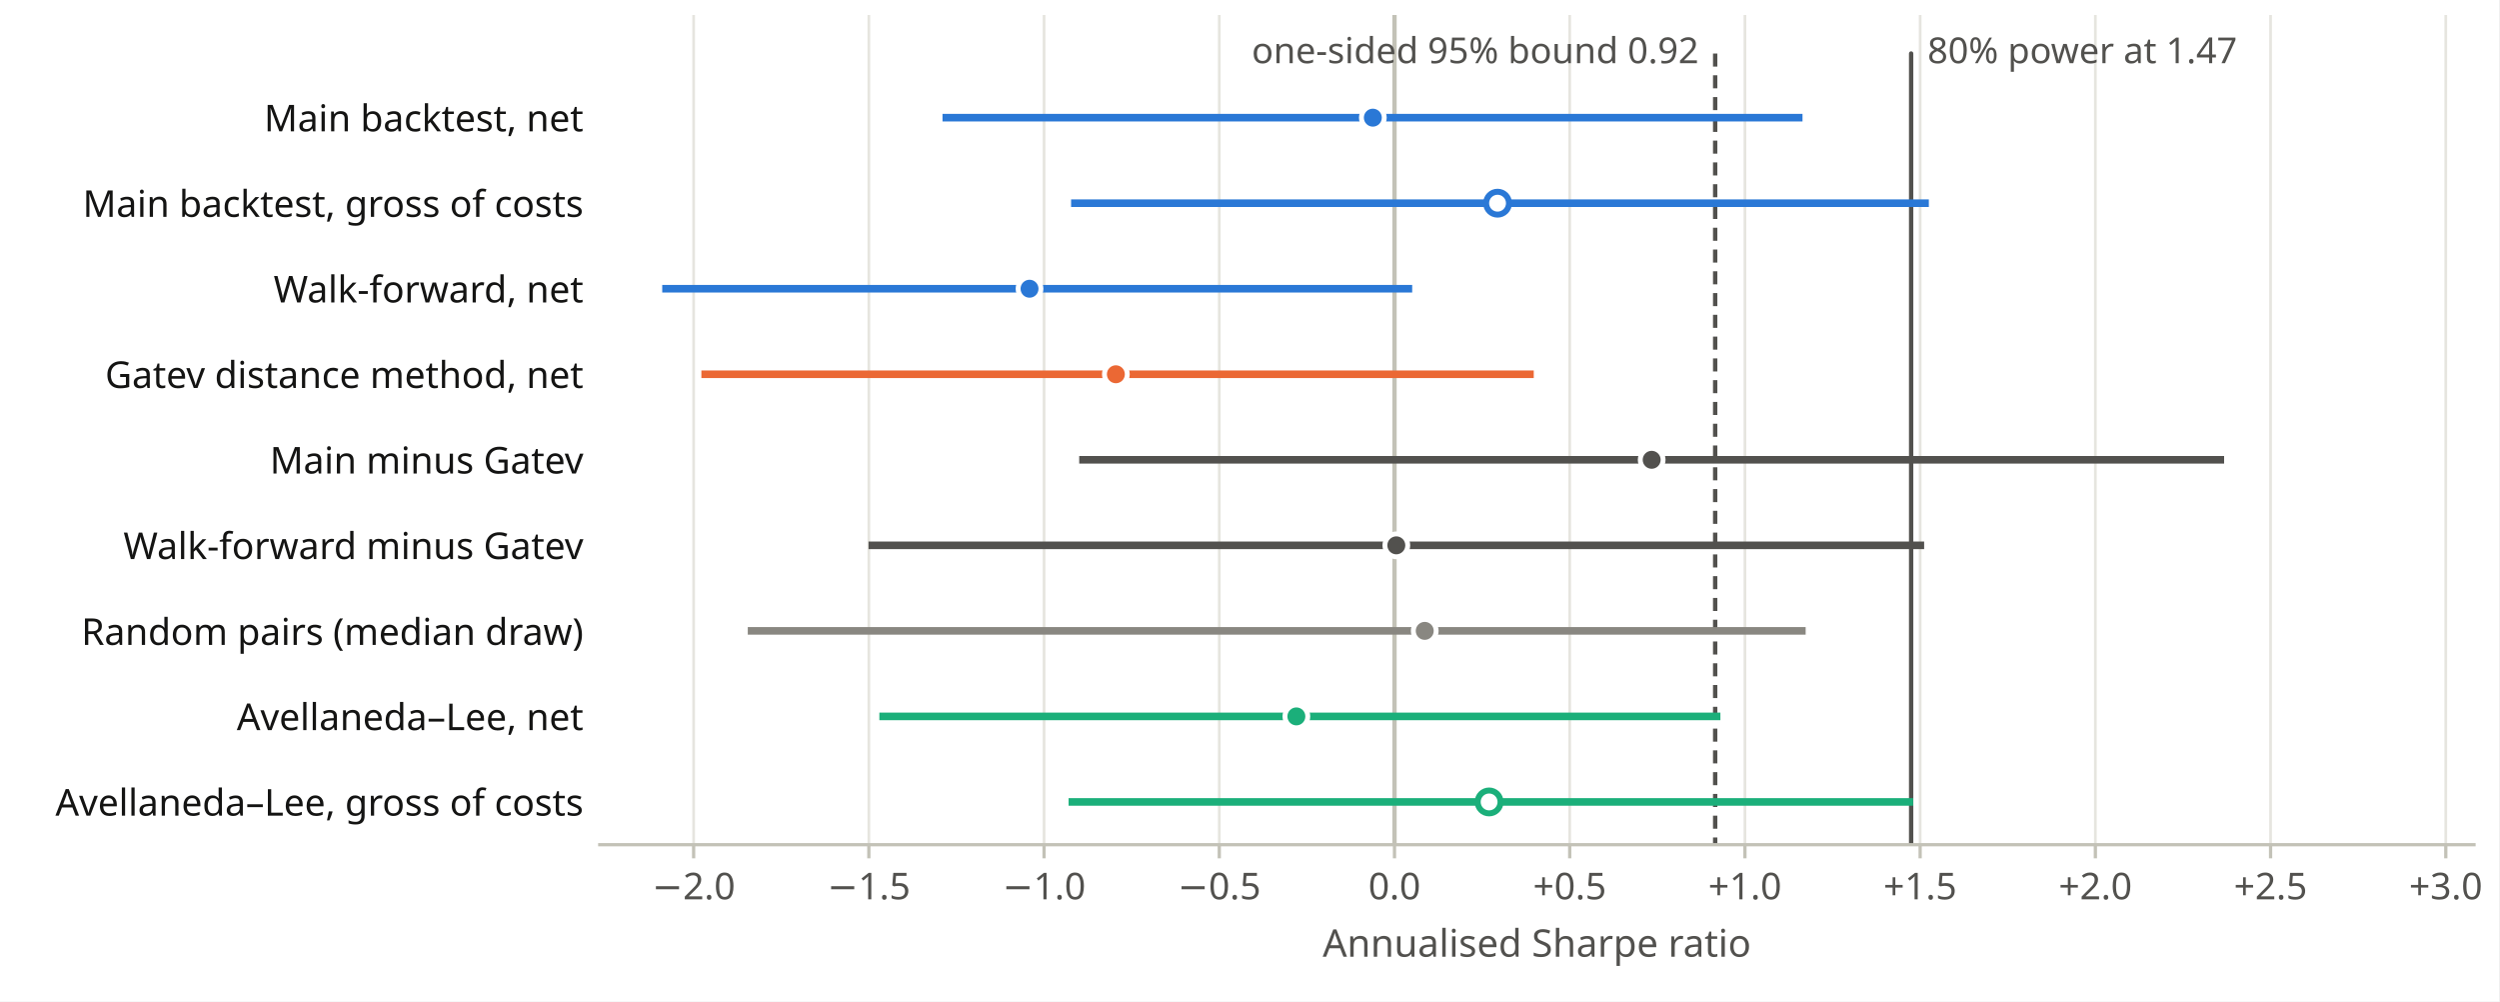
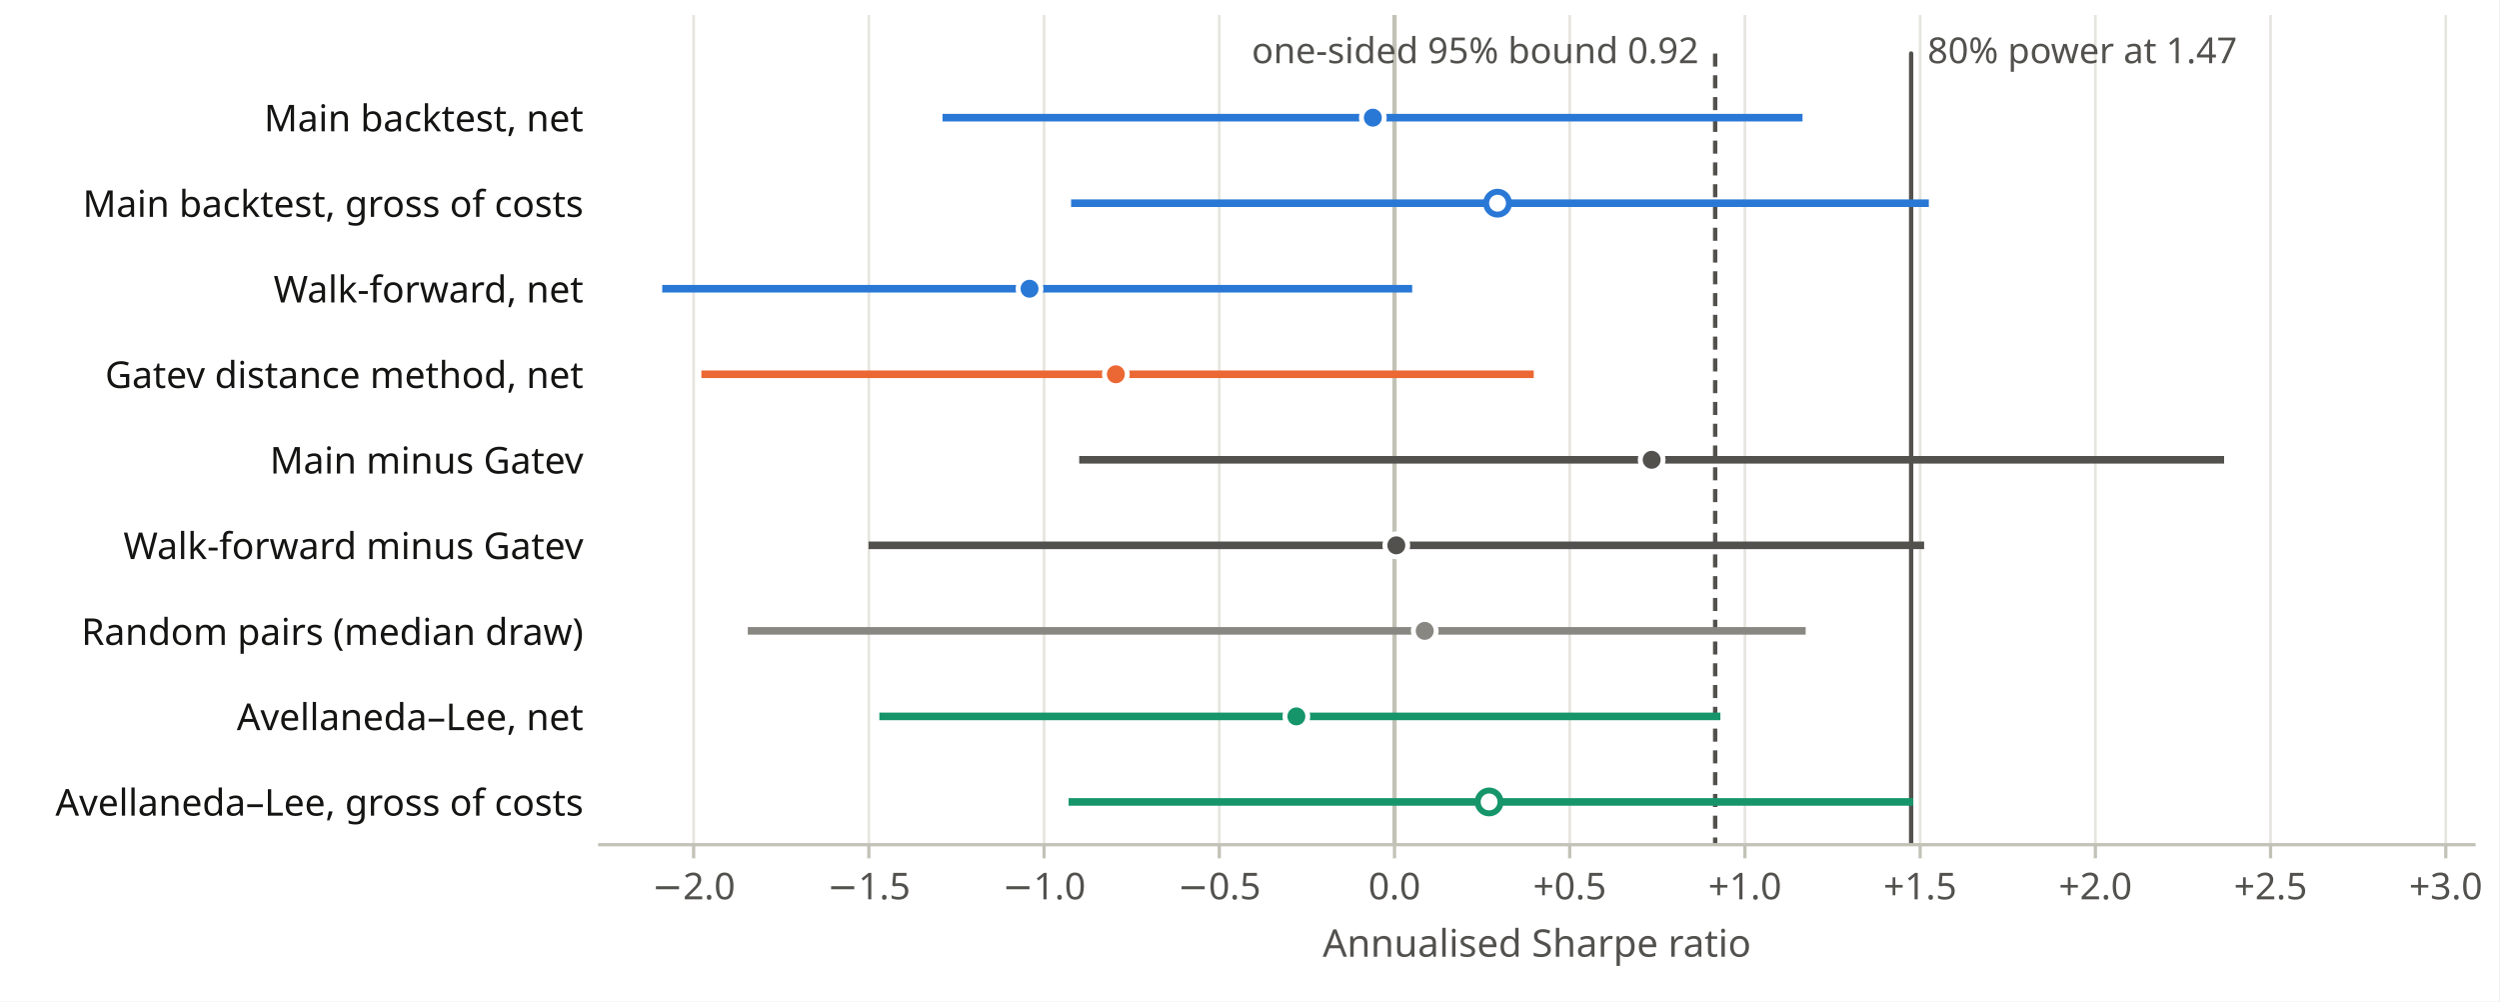
<svg xmlns="http://www.w3.org/2000/svg" xmlns:xlink="http://www.w3.org/1999/xlink" width="459.213pt" height="183.96pt" viewBox="0 0 459.213 183.96" version="1.1">
  <defs>
    <style type="text/css">*{stroke-linejoin: round; stroke-linecap: butt}</style>
  </defs>
  <g id="figure_1">
    <g id="patch_1">
      <path d="M 0 183.96 L 459.213 183.96 L 459.213 0 L 0 0 z " style="fill: #ffffff" />
    </g>
    <g id="axes_1">
      <g id="patch_2">
        <path d="M 110.211 155.16 L 454.62 155.16 L 454.62 2.759 L 110.211 2.759 z " style="fill: #ffffff" />
      </g>
      <g id="matplotlib.axis_1">
        <g id="xtick_1">
          <g id="line2d_1">
            <path d="M 127.461 155.16 L 127.461 2.759 " clip-path="url(#p9695728dd2)" style="fill: none; stroke: #e6e5df; stroke-width: 0.5; stroke-linecap: round" />
          </g>
          <g id="line2d_2">
            <defs>
              <path id="m30e6e8c478" d="M 0 0 L 0 2.5 " style="stroke: #c3c2b7; stroke-width: 0.6" />
            </defs>
            <g>
              <use xlink:href="#m30e6e8c478" x="127.461" y="155.16" style="fill: #c3c2b7; stroke: #c3c2b7; stroke-width: 0.6" />
            </g>
          </g>
          <g id="text_1">
            <text style="font-size: 6.8px; font-family: 'IBM Plex Sans'; text-anchor: middle; fill: #52514e" x="127.461" y="165.192" transform="rotate(-0 127.4611 165.192)">−2.0</text>
          </g>
        </g>
        <g id="xtick_2">
          <g id="line2d_3">
            <path d="M 159.659 155.16 L 159.659 2.759 " clip-path="url(#p9695728dd2)" style="fill: none; stroke: #e6e5df; stroke-width: 0.5; stroke-linecap: round" />
          </g>
          <g id="line2d_4">
            <g>
              <use xlink:href="#m30e6e8c478" x="159.659" y="155.16" style="fill: #c3c2b7; stroke: #c3c2b7; stroke-width: 0.6" />
            </g>
          </g>
          <g id="text_2">
            <text style="font-size: 6.8px; font-family: 'IBM Plex Sans'; text-anchor: middle; fill: #52514e" x="159.659" y="165.192" transform="rotate(-0 159.6585 165.192)">−1.5</text>
          </g>
        </g>
        <g id="xtick_3">
          <g id="line2d_5">
            <path d="M 191.856 155.16 L 191.856 2.759 " clip-path="url(#p9695728dd2)" style="fill: none; stroke: #e6e5df; stroke-width: 0.5; stroke-linecap: round" />
          </g>
          <g id="line2d_6">
            <g>
              <use xlink:href="#m30e6e8c478" x="191.856" y="155.16" style="fill: #c3c2b7; stroke: #c3c2b7; stroke-width: 0.6" />
            </g>
          </g>
          <g id="text_3">
            <text style="font-size: 6.8px; font-family: 'IBM Plex Sans'; text-anchor: middle; fill: #52514e" x="191.856" y="165.192" transform="rotate(-0 191.856 165.192)">−1.0</text>
          </g>
        </g>
        <g id="xtick_4">
          <g id="line2d_7">
            <path d="M 224.053 155.16 L 224.053 2.759 " clip-path="url(#p9695728dd2)" style="fill: none; stroke: #e6e5df; stroke-width: 0.5; stroke-linecap: round" />
          </g>
          <g id="line2d_8">
            <g>
              <use xlink:href="#m30e6e8c478" x="224.053" y="155.16" style="fill: #c3c2b7; stroke: #c3c2b7; stroke-width: 0.6" />
            </g>
          </g>
          <g id="text_4">
            <text style="font-size: 6.8px; font-family: 'IBM Plex Sans'; text-anchor: middle; fill: #52514e" x="224.053" y="165.192" transform="rotate(-0 224.0534 165.192)">−0.5</text>
          </g>
        </g>
        <g id="xtick_5">
          <g id="line2d_9">
            <path d="M 256.251 155.16 L 256.251 2.759 " clip-path="url(#p9695728dd2)" style="fill: none; stroke: #e6e5df; stroke-width: 0.5; stroke-linecap: round" />
          </g>
          <g id="line2d_10">
            <g>
              <use xlink:href="#m30e6e8c478" x="256.251" y="155.16" style="fill: #c3c2b7; stroke: #c3c2b7; stroke-width: 0.6" />
            </g>
          </g>
          <g id="text_5">
            <text style="font-size: 6.8px; font-family: 'IBM Plex Sans'; text-anchor: middle; fill: #52514e" x="256.251" y="165.192" transform="rotate(-0 256.2508 165.192)">0.0</text>
          </g>
        </g>
        <g id="xtick_6">
          <g id="line2d_11">
            <path d="M 288.448 155.16 L 288.448 2.759 " clip-path="url(#p9695728dd2)" style="fill: none; stroke: #e6e5df; stroke-width: 0.5; stroke-linecap: round" />
          </g>
          <g id="line2d_12">
            <g>
              <use xlink:href="#m30e6e8c478" x="288.448" y="155.16" style="fill: #c3c2b7; stroke: #c3c2b7; stroke-width: 0.6" />
            </g>
          </g>
          <g id="text_6">
            <text style="font-size: 6.8px; font-family: 'IBM Plex Sans'; text-anchor: middle; fill: #52514e" x="288.448" y="165.192" transform="rotate(-0 288.4483 165.192)">+0.5</text>
          </g>
        </g>
        <g id="xtick_7">
          <g id="line2d_13">
            <path d="M 320.646 155.16 L 320.646 2.759 " clip-path="url(#p9695728dd2)" style="fill: none; stroke: #e6e5df; stroke-width: 0.5; stroke-linecap: round" />
          </g>
          <g id="line2d_14">
            <g>
              <use xlink:href="#m30e6e8c478" x="320.646" y="155.16" style="fill: #c3c2b7; stroke: #c3c2b7; stroke-width: 0.6" />
            </g>
          </g>
          <g id="text_7">
            <text style="font-size: 6.8px; font-family: 'IBM Plex Sans'; text-anchor: middle; fill: #52514e" x="320.646" y="165.192" transform="rotate(-0 320.6457 165.192)">+1.0</text>
          </g>
        </g>
        <g id="xtick_8">
          <g id="line2d_15">
            <path d="M 352.843 155.16 L 352.843 2.759 " clip-path="url(#p9695728dd2)" style="fill: none; stroke: #e6e5df; stroke-width: 0.5; stroke-linecap: round" />
          </g>
          <g id="line2d_16">
            <g>
              <use xlink:href="#m30e6e8c478" x="352.843" y="155.16" style="fill: #c3c2b7; stroke: #c3c2b7; stroke-width: 0.6" />
            </g>
          </g>
          <g id="text_8">
            <text style="font-size: 6.8px; font-family: 'IBM Plex Sans'; text-anchor: middle; fill: #52514e" x="352.843" y="165.192" transform="rotate(-0 352.8431 165.192)">+1.5</text>
          </g>
        </g>
        <g id="xtick_9">
          <g id="line2d_17">
            <path d="M 385.041 155.16 L 385.041 2.759 " clip-path="url(#p9695728dd2)" style="fill: none; stroke: #e6e5df; stroke-width: 0.5; stroke-linecap: round" />
          </g>
          <g id="line2d_18">
            <g>
              <use xlink:href="#m30e6e8c478" x="385.041" y="155.16" style="fill: #c3c2b7; stroke: #c3c2b7; stroke-width: 0.6" />
            </g>
          </g>
          <g id="text_9">
            <text style="font-size: 6.8px; font-family: 'IBM Plex Sans'; text-anchor: middle; fill: #52514e" x="385.041" y="165.192" transform="rotate(-0 385.0405 165.192)">+2.0</text>
          </g>
        </g>
        <g id="xtick_10">
          <g id="line2d_19">
            <path d="M 417.238 155.16 L 417.238 2.759 " clip-path="url(#p9695728dd2)" style="fill: none; stroke: #e6e5df; stroke-width: 0.5; stroke-linecap: round" />
          </g>
          <g id="line2d_20">
            <g>
              <use xlink:href="#m30e6e8c478" x="417.238" y="155.16" style="fill: #c3c2b7; stroke: #c3c2b7; stroke-width: 0.6" />
            </g>
          </g>
          <g id="text_10">
            <text style="font-size: 6.8px; font-family: 'IBM Plex Sans'; text-anchor: middle; fill: #52514e" x="417.238" y="165.192" transform="rotate(-0 417.238 165.192)">+2.5</text>
          </g>
        </g>
        <g id="xtick_11">
          <g id="line2d_21">
            <path d="M 449.435 155.16 L 449.435 2.759 " clip-path="url(#p9695728dd2)" style="fill: none; stroke: #e6e5df; stroke-width: 0.5; stroke-linecap: round" />
          </g>
          <g id="line2d_22">
            <g>
              <use xlink:href="#m30e6e8c478" x="449.435" y="155.16" style="fill: #c3c2b7; stroke: #c3c2b7; stroke-width: 0.6" />
            </g>
          </g>
          <g id="text_11">
            <text style="font-size: 6.8px; font-family: 'IBM Plex Sans'; text-anchor: middle; fill: #52514e" x="449.435" y="165.192" transform="rotate(-0 449.4354 165.192)">+3.0</text>
          </g>
        </g>
        <g id="text_12">
          <text style="font-size: 7px; font-family: 'IBM Plex Sans'; text-anchor: middle; fill: #52514e" x="282.416" y="175.732" transform="rotate(-0 282.4157 175.732)">Annualised Sharpe ratio</text>
        </g>
      </g>
      <g id="matplotlib.axis_2">
        <g id="ytick_1">
          <g id="line2d_23" />
          <g id="text_13">
            <text style="font-size: 6.8px; font-family: 'IBM Plex Sans'; text-anchor: end; fill: #141413" x="107.211" y="24.129" transform="rotate(-0 107.211 24.12908)">Main backtest, net</text>
          </g>
        </g>
        <g id="ytick_2">
          <g id="line2d_24" />
          <g id="text_14">
            <text style="font-size: 6.8px; font-family: 'IBM Plex Sans'; text-anchor: end; fill: #141413" x="107.211" y="39.84" transform="rotate(-0 107.211 39.84049)">Main backtest, gross of costs</text>
          </g>
        </g>
        <g id="ytick_3">
          <g id="line2d_25" />
          <g id="text_15">
            <text style="font-size: 6.8px; font-family: 'IBM Plex Sans'; text-anchor: end; fill: #141413" x="107.211" y="55.552" transform="rotate(-0 107.211 55.55189)">Walk-forward, net</text>
          </g>
        </g>
        <g id="ytick_4">
          <g id="line2d_26" />
          <g id="text_16">
            <text style="font-size: 6.8px; font-family: 'IBM Plex Sans'; text-anchor: end; fill: #141413" x="107.211" y="71.263" transform="rotate(-0 107.211 71.26329)">Gatev distance method, net</text>
          </g>
        </g>
        <g id="ytick_5">
          <g id="line2d_27" />
          <g id="text_17">
            <text style="font-size: 6.8px; font-family: 'IBM Plex Sans'; text-anchor: end; fill: #141413" x="107.211" y="86.975" transform="rotate(-0 107.211 86.97469)">Main minus Gatev</text>
          </g>
        </g>
        <g id="ytick_6">
          <g id="line2d_28" />
          <g id="text_18">
            <text style="font-size: 6.8px; font-family: 'IBM Plex Sans'; text-anchor: end; fill: #141413" x="107.211" y="102.686" transform="rotate(-0 107.211 102.6861)">Walk-forward minus Gatev</text>
          </g>
        </g>
        <g id="ytick_7">
          <g id="line2d_29" />
          <g id="text_19">
            <text style="font-size: 6.8px; font-family: 'IBM Plex Sans'; text-anchor: end; fill: #141413" x="107.211" y="118.465" transform="rotate(-0 107.211 118.4655)">Random pairs (median draw)</text>
          </g>
        </g>
        <g id="ytick_8">
          <g id="line2d_30" />
          <g id="text_20">
            <text style="font-size: 6.8px; font-family: 'IBM Plex Sans'; text-anchor: end; fill: #141413" x="107.211" y="134.109" transform="rotate(-0 107.211 134.1089)">Avellaneda–Lee, net</text>
          </g>
        </g>
        <g id="ytick_9">
          <g id="line2d_31" />
          <g id="text_21">
            <text style="font-size: 6.8px; font-family: 'IBM Plex Sans'; text-anchor: end; fill: #141413" x="107.211" y="149.82" transform="rotate(-0 107.211 149.8203)">Avellaneda–Lee, gross of costs</text>
          </g>
        </g>
      </g>
      <g id="line2d_32">
        <path d="M 256.251 155.16 L 256.251 2.759 " clip-path="url(#p9695728dd2)" style="fill: none; stroke: #c3c2b7; stroke-width: 0.8; stroke-linecap: round" />
      </g>
      <g id="line2d_33">
        <path d="M 315.179 9.83 L 315.179 155.16 " clip-path="url(#p9695728dd2)" style="fill: none; stroke-dasharray: 2.4,1.6; stroke-dashoffset: 0; stroke: #52514e; stroke-width: 0.8" />
      </g>
      <g id="line2d_34">
        <path d="M 351.188 9.83 L 351.188 155.16 " clip-path="url(#p9695728dd2)" style="fill: none; stroke: #52514e; stroke-width: 0.8; stroke-linecap: round" />
      </g>
      <g id="patch_3">
        <path d="M 110.211 155.16 L 454.62 155.16 " style="fill: none; stroke: #c3c2b7; stroke-width: 0.6; stroke-linejoin: miter; stroke-linecap: square" />
      </g>
      <g id="line2d_35">
        <path d="M 173.194 21.613 L 331.226 21.613 " clip-path="url(#p9695728dd2)" style="fill: none; stroke: #2a78d6; stroke-width: 1.4" />
      </g>
      <g id="line2d_36">
        <path d="M 196.821 37.324 L 354.44 37.324 " clip-path="url(#p9695728dd2)" style="fill: none; stroke: #2a78d6; stroke-width: 1.4" />
      </g>
      <g id="line2d_37">
        <path d="M 121.691 53.036 L 259.503 53.036 " clip-path="url(#p9695728dd2)" style="fill: none; stroke: #2a78d6; stroke-width: 1.4" />
      </g>
      <g id="line2d_38">
        <path d="M 128.884 68.747 L 281.841 68.747 " clip-path="url(#p9695728dd2)" style="fill: none; stroke: #eb6834; stroke-width: 1.4" />
      </g>
      <g id="line2d_39">
        <path d="M 198.315 84.459 L 408.699 84.459 " clip-path="url(#p9695728dd2)" style="fill: none; stroke: #52514e; stroke-width: 1.4" />
      </g>
      <g id="line2d_40">
        <path d="M 159.601 100.17 L 353.577 100.17 " clip-path="url(#p9695728dd2)" style="fill: none; stroke: #52514e; stroke-width: 1.4" />
      </g>
      <g id="line2d_41">
        <path d="M 137.41 115.881 L 331.805 115.881 " clip-path="url(#p9695728dd2)" style="fill: none; stroke: #898781; stroke-width: 1.4" />
      </g>
      <g id="line2d_42">
-         <path d="M 161.59 131.593 L 316.138 131.593 " clip-path="url(#p9695728dd2)" style="fill: none; stroke: #1baf7a; stroke-width: 1.4" />
+         <path d="M 161.59 131.593 L 316.138 131.593 " clip-path="url(#p9695728dd2)" style="fill: none; stroke: #16956a; stroke-width: 1.4" />
      </g>
      <g id="line2d_43">
-         <path d="M 196.364 147.304 L 351.555 147.304 " clip-path="url(#p9695728dd2)" style="fill: none; stroke: #1baf7a; stroke-width: 1.4" />
+         <path d="M 196.364 147.304 L 351.555 147.304 " clip-path="url(#p9695728dd2)" style="fill: none; stroke: #16956a; stroke-width: 1.4" />
      </g>
      <g id="text_22">
        <text style="font-size: 6.6px; font-family: 'IBM Plex Sans'; text-anchor: end; fill: #52514e" x="312.179" y="11.612" transform="rotate(-0 312.1786 11.61153)">one-sided 95% bound 0.92</text>
      </g>
      <g id="text_23">
        <text style="font-size: 6.6px; font-family: 'IBM Plex Sans'; text-anchor: start; fill: #52514e" x="354.188" y="11.612" transform="rotate(-0 354.1882 11.61153)">80% power at 1.47</text>
      </g>
      <g id="line2d_44">
        <path d="M 252.271 21.613 " clip-path="url(#p9695728dd2)" style="fill: none; stroke: #2a78d6; stroke-width: 1.1; stroke-linecap: round" />
        <defs>
          <path id="m3efd54278e" d="M 0 2.1 C 0.557 2.1 1.091 1.879 1.485 1.485 C 1.879 1.091 2.1 0.557 2.1 0 C 2.1 -0.557 1.879 -1.091 1.485 -1.485 C 1.091 -1.879 0.557 -2.1 0 -2.1 C -0.557 -2.1 -1.091 -1.879 -1.485 -1.485 C -1.879 -1.091 -2.1 -0.557 -2.1 0 C -2.1 0.557 -1.879 1.091 -1.485 1.485 C -1.091 1.879 -0.557 2.1 0 2.1 z " style="stroke: #ffffff; stroke-width: 0.9" />
        </defs>
        <g clip-path="url(#p9695728dd2)">
          <use xlink:href="#m3efd54278e" x="252.271" y="21.613" style="fill: #2a78d6; stroke: #ffffff; stroke-width: 0.9" />
        </g>
      </g>
      <g id="line2d_45">
        <path d="M 275.189 37.324 " clip-path="url(#p9695728dd2)" style="fill: none; stroke: #2a78d6; stroke-width: 1.1; stroke-linecap: round" />
        <defs>
          <path id="m69fe4a94a6" d="M 0 2.1 C 0.557 2.1 1.091 1.879 1.485 1.485 C 1.879 1.091 2.1 0.557 2.1 0 C 2.1 -0.557 1.879 -1.091 1.485 -1.485 C 1.091 -1.879 0.557 -2.1 0 -2.1 C -0.557 -2.1 -1.091 -1.879 -1.485 -1.485 C -1.879 -1.091 -2.1 -0.557 -2.1 0 C -2.1 0.557 -1.879 1.091 -1.485 1.485 C -1.091 1.879 -0.557 2.1 0 2.1 z " style="stroke: #2a78d6; stroke-width: 1.1" />
        </defs>
        <g clip-path="url(#p9695728dd2)">
          <use xlink:href="#m69fe4a94a6" x="275.189" y="37.324" style="fill: #ffffff; stroke: #2a78d6; stroke-width: 1.1" />
        </g>
      </g>
      <g id="line2d_46">
        <path d="M 189.184 53.036 " clip-path="url(#p9695728dd2)" style="fill: none; stroke: #2a78d6; stroke-width: 1.1; stroke-linecap: round" />
        <g clip-path="url(#p9695728dd2)">
          <use xlink:href="#m3efd54278e" x="189.184" y="53.036" style="fill: #2a78d6; stroke: #ffffff; stroke-width: 0.9" />
        </g>
      </g>
      <g id="line2d_47">
        <path d="M 205.05 68.747 " clip-path="url(#p9695728dd2)" style="fill: none; stroke: #eb6834; stroke-width: 1.1; stroke-linecap: round" />
        <defs>
          <path id="m510ae8d53a" d="M 0 2.1 C 0.557 2.1 1.091 1.879 1.485 1.485 C 1.879 1.091 2.1 0.557 2.1 0 C 2.1 -0.557 1.879 -1.091 1.485 -1.485 C 1.091 -1.879 0.557 -2.1 0 -2.1 C -0.557 -2.1 -1.091 -1.879 -1.485 -1.485 C -1.879 -1.091 -2.1 -0.557 -2.1 0 C -2.1 0.557 -1.879 1.091 -1.485 1.485 C -1.091 1.879 -0.557 2.1 0 2.1 z " style="stroke: #ffffff; stroke-width: 0.9" />
        </defs>
        <g clip-path="url(#p9695728dd2)">
          <use xlink:href="#m510ae8d53a" x="205.05" y="68.747" style="fill: #eb6834; stroke: #ffffff; stroke-width: 0.9" />
        </g>
      </g>
      <g id="line2d_48">
        <path d="M 303.51 84.459 " clip-path="url(#p9695728dd2)" style="fill: none; stroke: #52514e; stroke-width: 1.1; stroke-linecap: round" />
        <defs>
          <path id="m270d351809" d="M 0 2.1 C 0.557 2.1 1.091 1.879 1.485 1.485 C 1.879 1.091 2.1 0.557 2.1 0 C 2.1 -0.557 1.879 -1.091 1.485 -1.485 C 1.091 -1.879 0.557 -2.1 0 -2.1 C -0.557 -2.1 -1.091 -1.879 -1.485 -1.485 C -1.879 -1.091 -2.1 -0.557 -2.1 0 C -2.1 0.557 -1.879 1.091 -1.485 1.485 C -1.091 1.879 -0.557 2.1 0 2.1 z " style="stroke: #ffffff; stroke-width: 0.9" />
        </defs>
        <g clip-path="url(#p9695728dd2)">
          <use xlink:href="#m270d351809" x="303.51" y="84.459" style="fill: #52514e; stroke: #ffffff; stroke-width: 0.9" />
        </g>
      </g>
      <g id="line2d_49">
        <path d="M 256.586 100.17 " clip-path="url(#p9695728dd2)" style="fill: none; stroke: #52514e; stroke-width: 1.1; stroke-linecap: round" />
        <g clip-path="url(#p9695728dd2)">
          <use xlink:href="#m270d351809" x="256.586" y="100.17" style="fill: #52514e; stroke: #ffffff; stroke-width: 0.9" />
        </g>
      </g>
      <g id="line2d_50">
        <path d="M 261.808 115.881 " clip-path="url(#p9695728dd2)" style="fill: none; stroke: #898781; stroke-width: 1.1; stroke-linecap: round" />
        <defs>
          <path id="m3c9f3fa448" d="M 0 2.1 C 0.557 2.1 1.091 1.879 1.485 1.485 C 1.879 1.091 2.1 0.557 2.1 0 C 2.1 -0.557 1.879 -1.091 1.485 -1.485 C 1.091 -1.879 0.557 -2.1 0 -2.1 C -0.557 -2.1 -1.091 -1.879 -1.485 -1.485 C -1.879 -1.091 -2.1 -0.557 -2.1 0 C -2.1 0.557 -1.879 1.091 -1.485 1.485 C -1.091 1.879 -0.557 2.1 0 2.1 z " style="stroke: #ffffff; stroke-width: 0.9" />
        </defs>
        <g clip-path="url(#p9695728dd2)">
          <use xlink:href="#m3c9f3fa448" x="261.808" y="115.881" style="fill: #898781; stroke: #ffffff; stroke-width: 0.9" />
        </g>
      </g>
      <g id="line2d_51">
-         <path d="M 238.22 131.593 " clip-path="url(#p9695728dd2)" style="fill: none; stroke: #1baf7a; stroke-width: 1.1; stroke-linecap: round" />
-         <defs>
-           <path id="m7471c6299b" d="M 0 2.1 C 0.557 2.1 1.091 1.879 1.485 1.485 C 1.879 1.091 2.1 0.557 2.1 0 C 2.1 -0.557 1.879 -1.091 1.485 -1.485 C 1.091 -1.879 0.557 -2.1 0 -2.1 C -0.557 -2.1 -1.091 -1.879 -1.485 -1.485 C -1.879 -1.091 -2.1 -0.557 -2.1 0 C -2.1 0.557 -1.879 1.091 -1.485 1.485 C -1.091 1.879 -0.557 2.1 0 2.1 z " style="stroke: #ffffff; stroke-width: 0.9" />
-         </defs>
-         <g clip-path="url(#p9695728dd2)">
-           <use xlink:href="#m7471c6299b" x="238.22" y="131.593" style="fill: #1baf7a; stroke: #ffffff; stroke-width: 0.9" />
+         <path d="M 238.22 131.593 " clip-path="url(#p9695728dd2)" style="fill: none; stroke: #16956a; stroke-width: 1.1; stroke-linecap: round" />
+         <defs>
+           <path id="m73239b04f0" d="M 0 2.1 C 0.557 2.1 1.091 1.879 1.485 1.485 C 1.879 1.091 2.1 0.557 2.1 0 C 2.1 -0.557 1.879 -1.091 1.485 -1.485 C 1.091 -1.879 0.557 -2.1 0 -2.1 C -0.557 -2.1 -1.091 -1.879 -1.485 -1.485 C -1.879 -1.091 -2.1 -0.557 -2.1 0 C -2.1 0.557 -1.879 1.091 -1.485 1.485 C -1.091 1.879 -0.557 2.1 0 2.1 z " style="stroke: #ffffff; stroke-width: 0.9" />
+         </defs>
+         <g clip-path="url(#p9695728dd2)">
+           <use xlink:href="#m73239b04f0" x="238.22" y="131.593" style="fill: #16956a; stroke: #ffffff; stroke-width: 0.9" />
        </g>
      </g>
      <g id="line2d_52">
-         <path d="M 273.637 147.304 " clip-path="url(#p9695728dd2)" style="fill: none; stroke: #1baf7a; stroke-width: 1.1; stroke-linecap: round" />
-         <defs>
-           <path id="m1c6218045d" d="M 0 2.1 C 0.557 2.1 1.091 1.879 1.485 1.485 C 1.879 1.091 2.1 0.557 2.1 0 C 2.1 -0.557 1.879 -1.091 1.485 -1.485 C 1.091 -1.879 0.557 -2.1 0 -2.1 C -0.557 -2.1 -1.091 -1.879 -1.485 -1.485 C -1.879 -1.091 -2.1 -0.557 -2.1 0 C -2.1 0.557 -1.879 1.091 -1.485 1.485 C -1.091 1.879 -0.557 2.1 0 2.1 z " style="stroke: #1baf7a; stroke-width: 1.1" />
-         </defs>
-         <g clip-path="url(#p9695728dd2)">
-           <use xlink:href="#m1c6218045d" x="273.637" y="147.304" style="fill: #ffffff; stroke: #1baf7a; stroke-width: 1.1" />
+         <path d="M 273.637 147.304 " clip-path="url(#p9695728dd2)" style="fill: none; stroke: #16956a; stroke-width: 1.1; stroke-linecap: round" />
+         <defs>
+           <path id="m04bbd9f9ec" d="M 0 2.1 C 0.557 2.1 1.091 1.879 1.485 1.485 C 1.879 1.091 2.1 0.557 2.1 0 C 2.1 -0.557 1.879 -1.091 1.485 -1.485 C 1.091 -1.879 0.557 -2.1 0 -2.1 C -0.557 -2.1 -1.091 -1.879 -1.485 -1.485 C -1.879 -1.091 -2.1 -0.557 -2.1 0 C -2.1 0.557 -1.879 1.091 -1.485 1.485 C -1.091 1.879 -0.557 2.1 0 2.1 z " style="stroke: #16956a; stroke-width: 1.1" />
+         </defs>
+         <g clip-path="url(#p9695728dd2)">
+           <use xlink:href="#m04bbd9f9ec" x="273.637" y="147.304" style="fill: #ffffff; stroke: #16956a; stroke-width: 1.1" />
        </g>
      </g>
    </g>
  </g>
  <defs>
    <clipPath id="p9695728dd2">
      <rect x="110.211" y="2.759" width="344.409" height="152.401" />
    </clipPath>
  </defs>
</svg>
